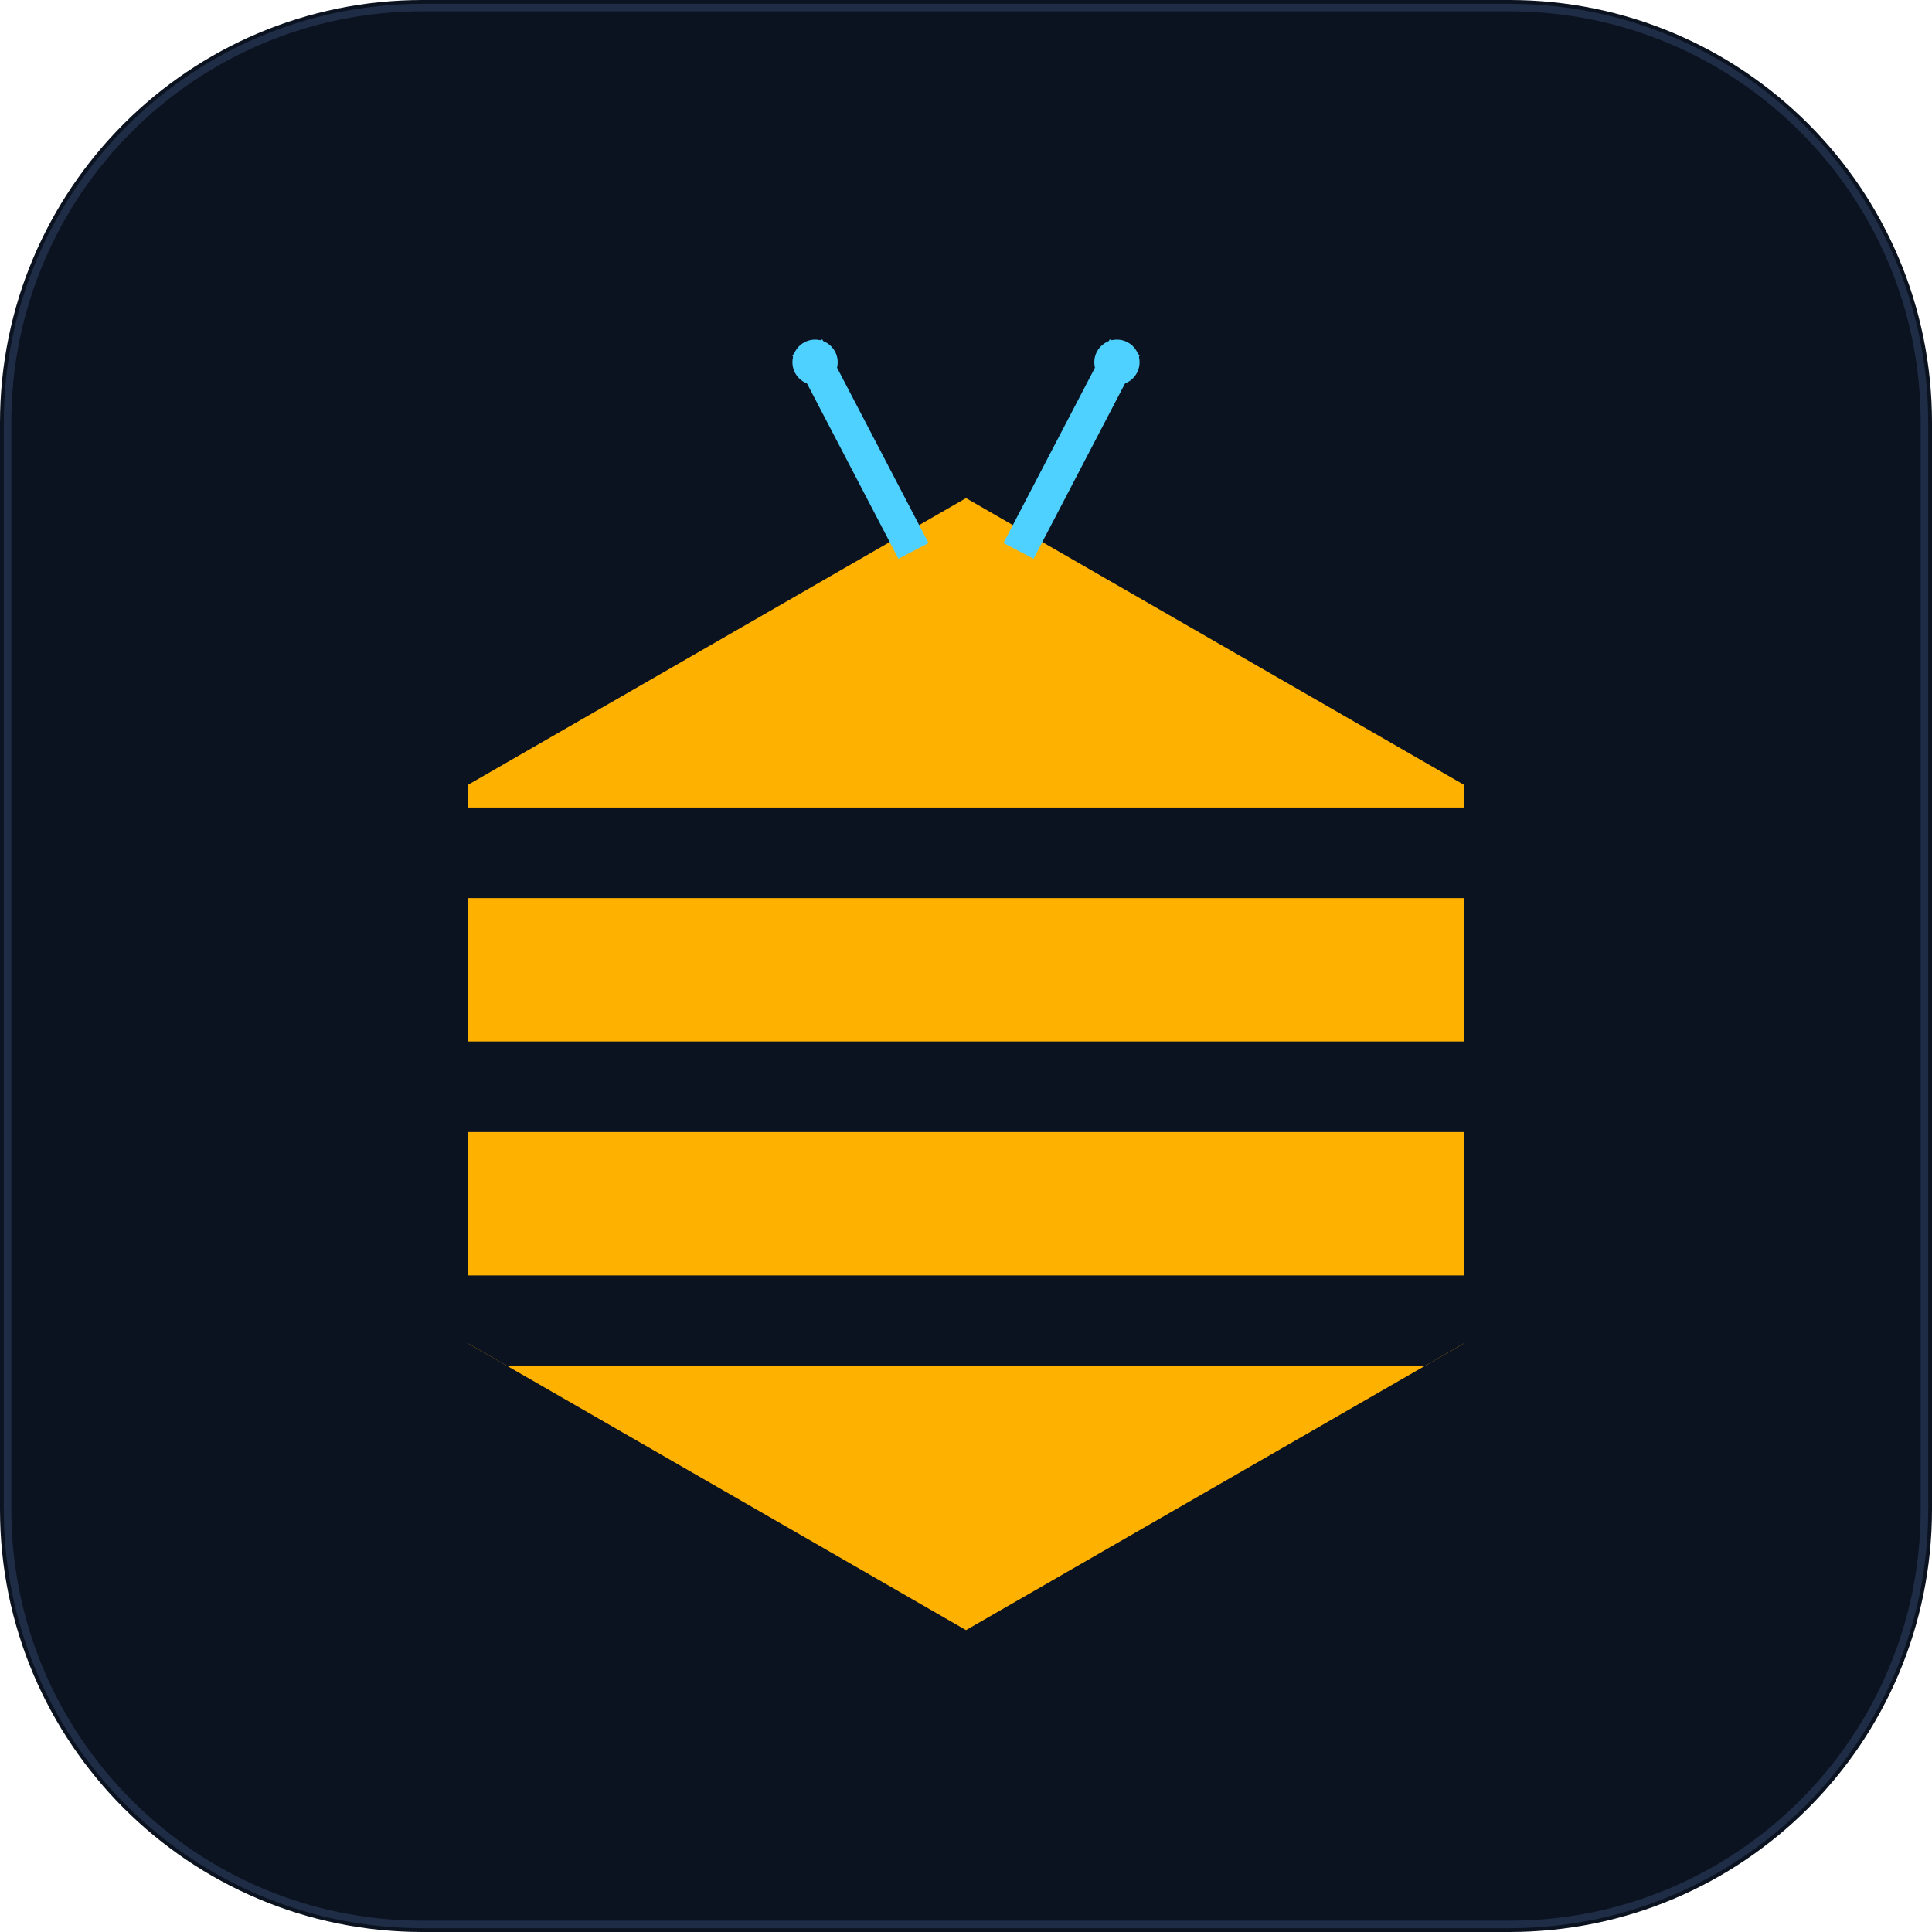
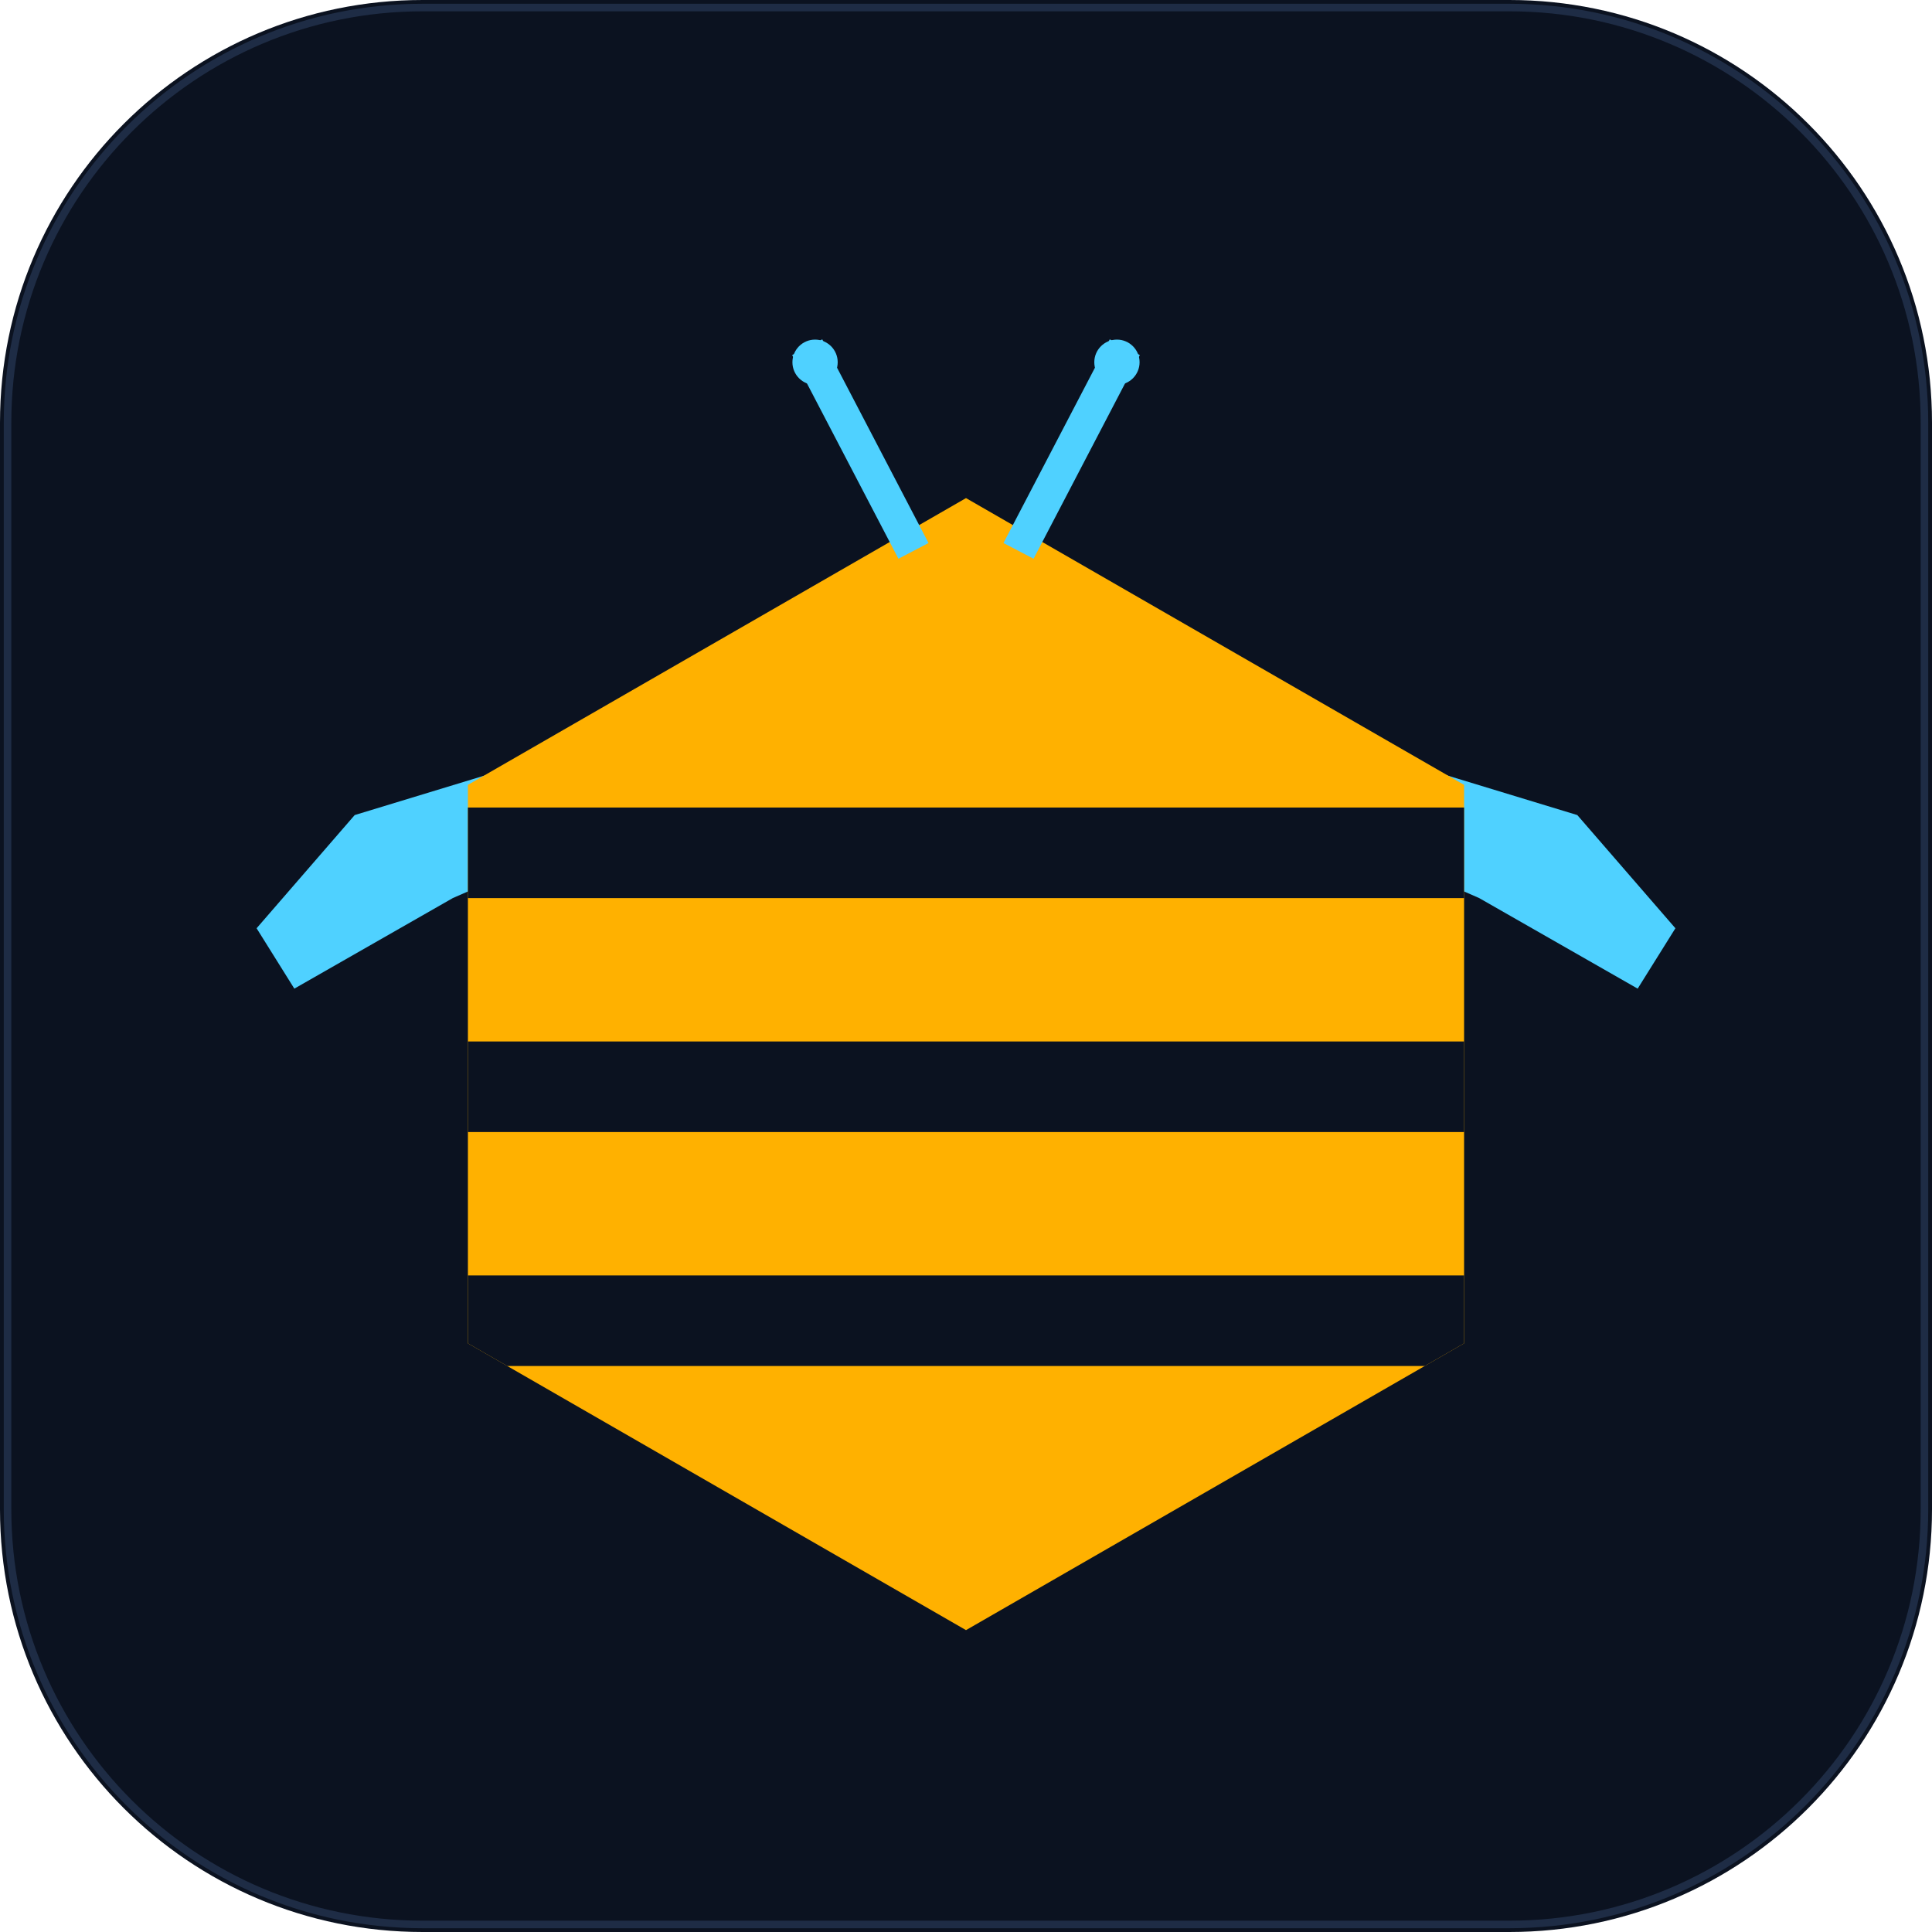
<svg xmlns="http://www.w3.org/2000/svg" viewBox="0 0 512 512" width="512" height="512">
  <defs>
    <clipPath id="body-d">
      <polygon points="256,132 388,208 388,356 256,432 124,356 124,208" />
    </clipPath>
  </defs>
  <rect width="512" height="512" rx="112" fill="#0B1220" />
  <rect x="2" y="2" width="508" height="508" rx="110" fill="none" stroke="#1E2C45" stroke-width="2" />
+   <polygon points="152,224 120,238 78,262 68,246 94,216 140,202" fill="#4FD1FF" />
+   <polygon points="360,224 392,238 434,262 444,246 418,216 372,202" fill="#4FD1FF" />
  <g clip-path="url(#body-d)">
    <polygon points="256,132 388,208 388,356 256,432 124,356 124,208" fill="#FFB100" />
    <rect x="0" y="214" width="512" height="24" fill="#0B1220" />
    <rect x="0" y="276" width="512" height="24" fill="#0B1220" />
    <rect x="0" y="338" width="512" height="24" fill="#0B1220" />
  </g>
  <line x1="240" y1="142" x2="216" y2="96" stroke="#4FD1FF" stroke-width="9" stroke-linecap="square" />
  <circle cx="216" cy="96" r="6" fill="#4FD1FF" />
  <line x1="272" y1="142" x2="296" y2="96" stroke="#4FD1FF" stroke-width="9" stroke-linecap="square" />
  <circle cx="296" cy="96" r="6" fill="#4FD1FF" />
</svg>
